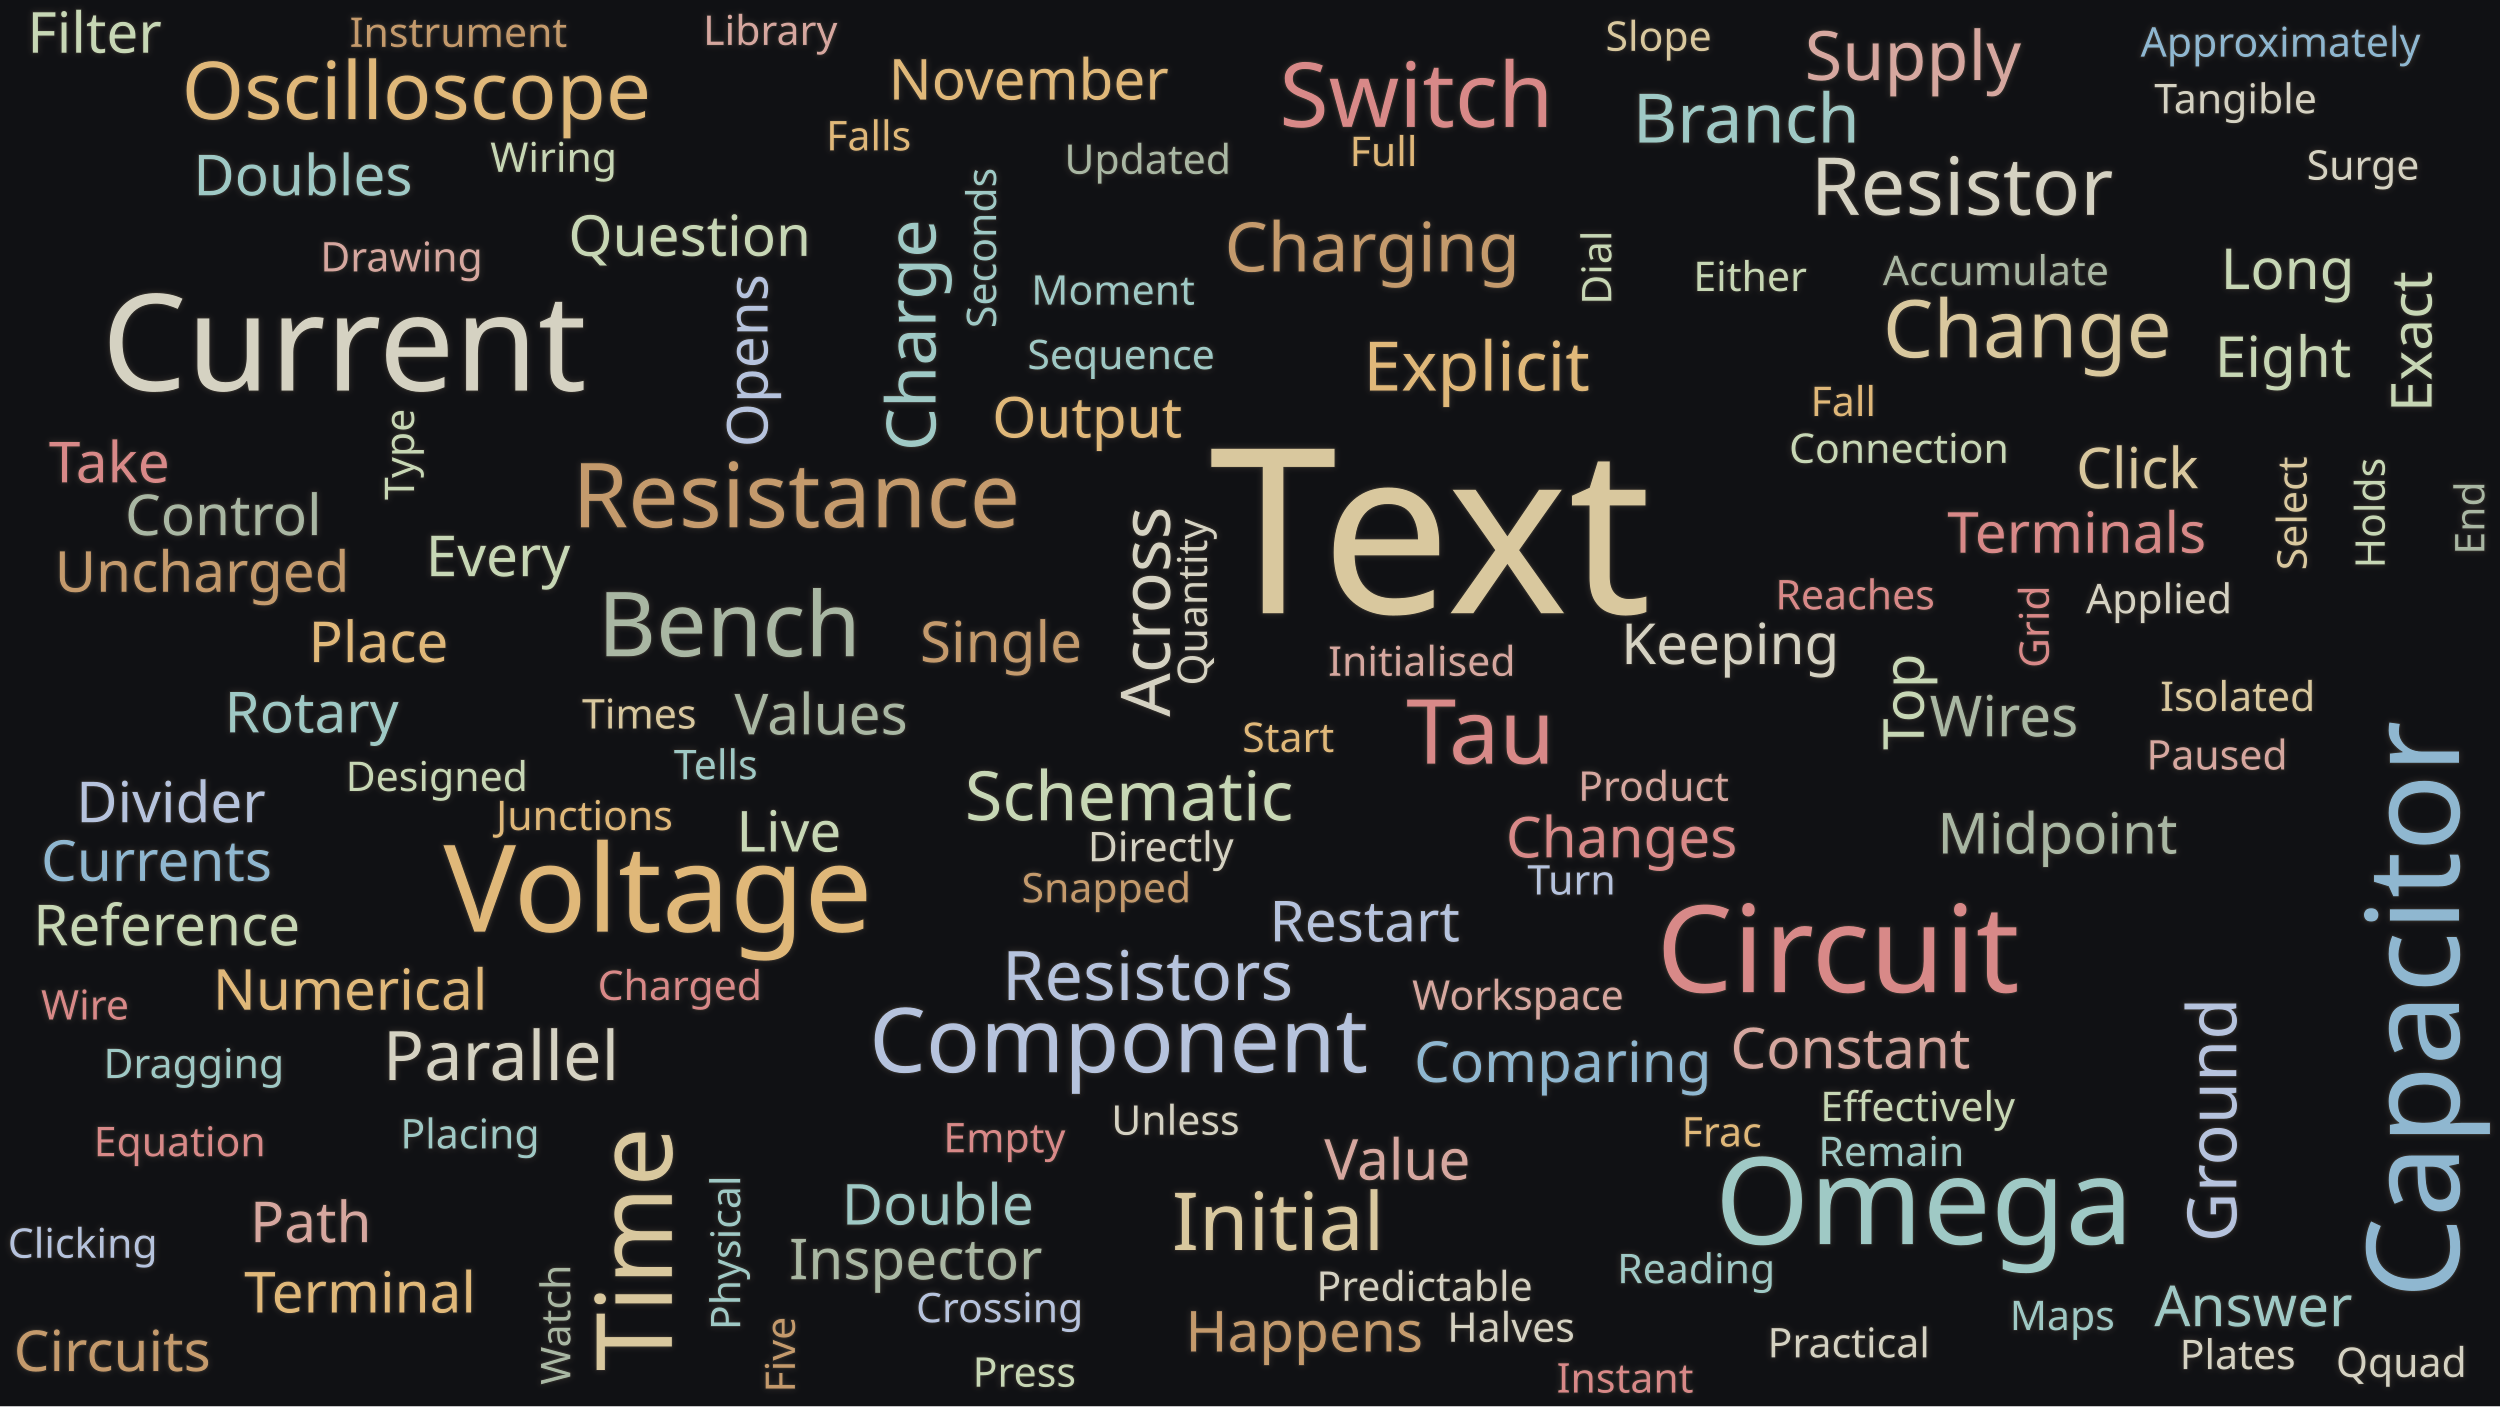
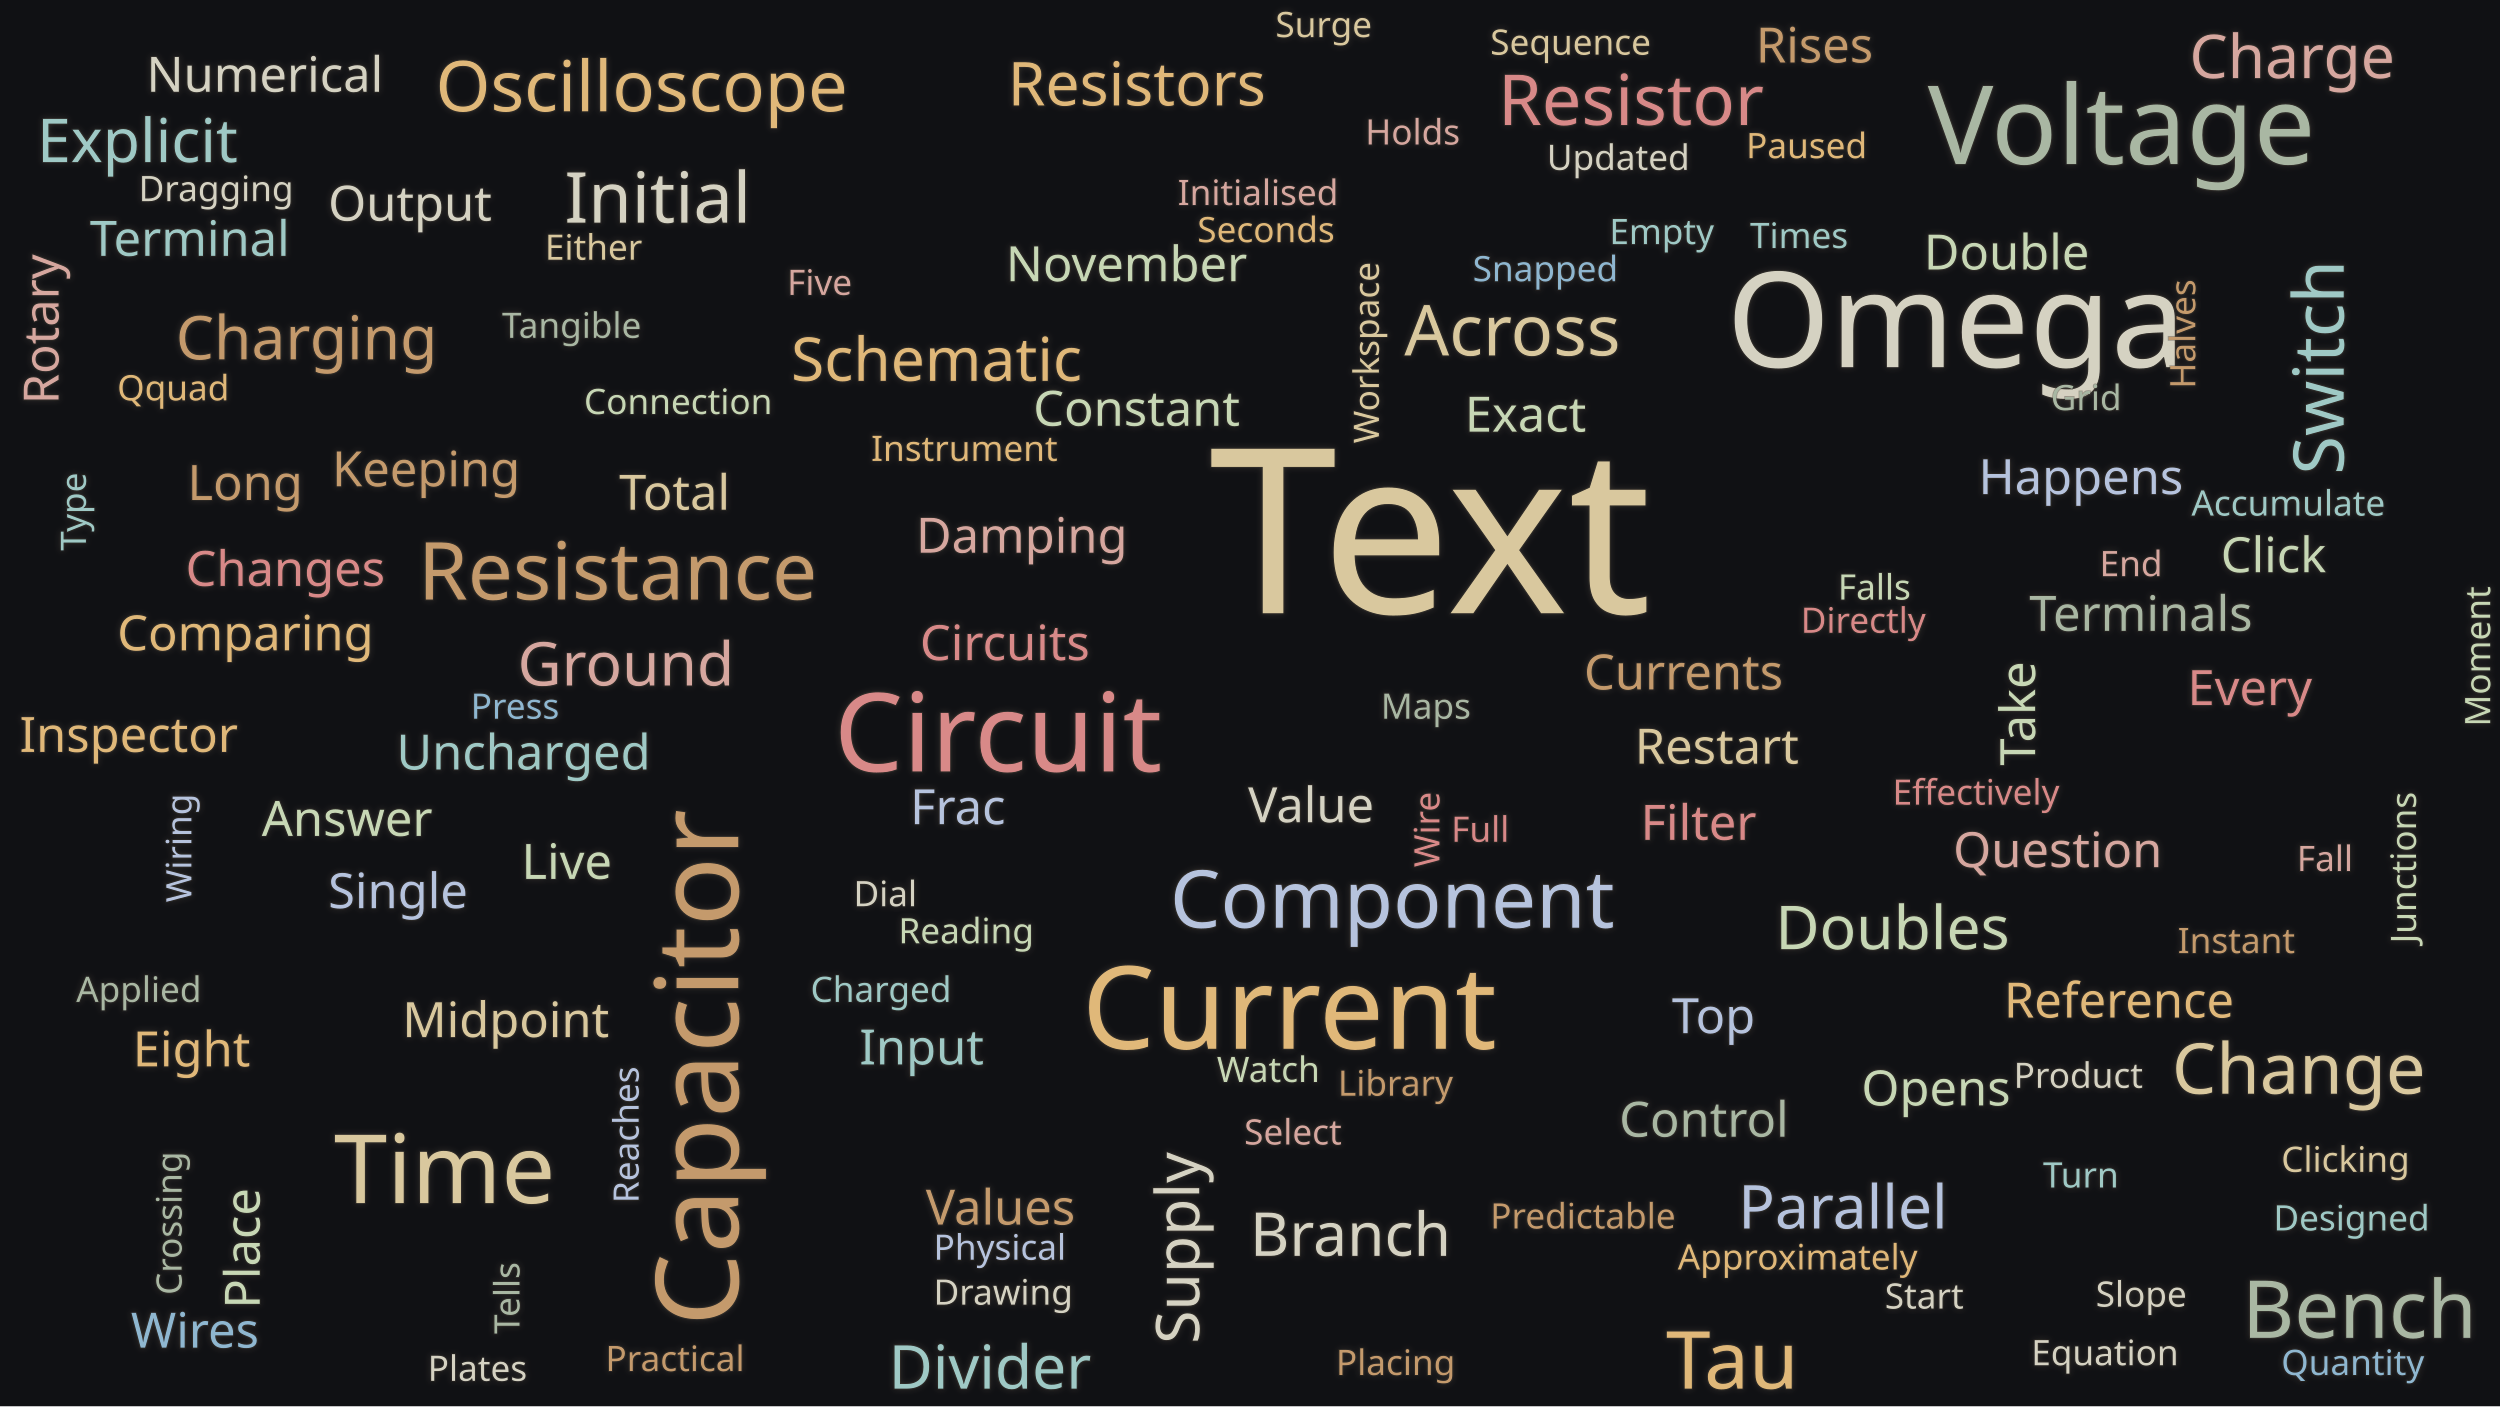
<svg xmlns="http://www.w3.org/2000/svg" role="img" aria-label="Circuit Bench: What Changes When You Change a Component?" width="1280" height="720">
  <defs>
    <filter id="wordGlow" x="-20%" y="-20%" width="140%" height="140%">
      <feDropShadow dx="0" dy="0" stdDeviation="1.6" flood-color="#d8c7a1" flood-opacity="0.18" />
    </filter>
  </defs>
  <style>text { filter: url(#wordGlow); paint-order: stroke fill; stroke: rgba(16,17,20,.34); stroke-width: .9px; }</style>
  <style>text{font-family:'Droid Sans Mono';font-weight:normal;font-style:normal;}</style>
  <rect width="100%" height="100%" style="fill:#101114" />
  <text transform="translate(619,314)" font-size="118" style="fill:#d9c89e">Text</text>
-   <text transform="translate(52,200)" font-size="69" style="fill:#d5d2c2">Current</text>
-   <text transform="translate(1259,665) rotate(-90)" font-size="66" style="fill:#8fb7d0">Capacitor</text>
-   <text transform="translate(848,508)" font-size="62" style="fill:#d88988">Circuit</text>
-   <text transform="translate(878,637)" font-size="62" style="fill:#9fc9c5">Omega</text>
-   <text transform="translate(227,477)" font-size="62" style="fill:#e0b879">Voltage</text>
-   <text transform="translate(344,702) rotate(-90)" font-size="54" style="fill:#d9c89e">Time</text>
-   <text transform="translate(720,391)" font-size="46" style="fill:#d88988">Tau</text>
-   <text transform="translate(306,336)" font-size="46" style="fill:#a9b7a3">Bench</text>
-   <text transform="translate(293,270)" font-size="46" style="fill:#c49a6c">Resistance</text>
-   <text transform="translate(445,549)" font-size="46" style="fill:#b6c3dd">Component</text>
-   <text transform="translate(655,65)" font-size="46" style="fill:#d88988">Switch</text>
-   <text transform="translate(927,110)" font-size="41" style="fill:#d5d2c2">Resistor</text>
-   <text transform="translate(600,640)" font-size="41" style="fill:#d9c89e">Initial</text>
-   <text transform="translate(964,183)" font-size="41" style="fill:#d9c89e">Change</text>
-   <text transform="translate(93,61)" font-size="41" style="fill:#e0b879">Oscilloscope</text>
-   <text transform="translate(479,231) rotate(-90)" font-size="35" style="fill:#9fc9c5">Charge</text>
-   <text transform="translate(924,41)" font-size="35" style="fill:#d6a79f">Supply</text>
-   <text transform="translate(1145,636) rotate(-90)" font-size="35" style="fill:#b6c3dd">Ground</text>
-   <text transform="translate(599,367) rotate(-90)" font-size="35" style="fill:#d5d2c2">Across</text>
-   <text transform="translate(627,139)" font-size="35" style="fill:#c49a6c">Charging</text>
-   <text transform="translate(494,420)" font-size="35" style="fill:#c7d7b5">Schematic</text>
-   <text transform="translate(698,200)" font-size="35" style="fill:#e0b879">Explicit</text>
-   <text transform="translate(836,73)" font-size="35" style="fill:#9fc9c5">Branch</text>
-   <text transform="translate(196,553)" font-size="35" style="fill:#d5d2c2">Parallel</text>
-   <text transform="translate(513,512)" font-size="35" style="fill:#b6c3dd">Resistors</text>
-   <text transform="translate(455,51)" font-size="29" style="fill:#e0b879">November</text>
-   <text transform="translate(1103,679)" font-size="29" style="fill:#9fc9c5">Answer</text>
-   <text transform="translate(291,131)" font-size="29" style="fill:#c7d7b5">Question</text>
-   <text transform="translate(377,436)" font-size="29" style="fill:#c7d7b5">Live</text>
-   <text transform="translate(886,547)" font-size="29" style="fill:#d6a79f">Constant</text>
-   <text transform="translate(607,692)" font-size="29" style="fill:#c49a6c">Happens</text>
-   <text transform="translate(431,627)" font-size="29" style="fill:#9fc9c5">Double</text>
-   <text transform="translate(771,439)" font-size="29" style="fill:#d88988">Changes</text>
-   <text transform="translate(393,229) rotate(-90)" font-size="29" style="fill:#b6c3dd">Opens</text>
-   <text transform="translate(1137,148)" font-size="29" style="fill:#c7d7b5">Long</text>
-   <text transform="translate(25,247)" font-size="29" style="fill:#d88988">Take</text>
-   <text transform="translate(17,484)" font-size="29" style="fill:#c7d7b5">Reference</text>
-   <text transform="translate(28,303)" font-size="29" style="fill:#c49a6c">Uncharged</text>
-   <text transform="translate(985,384) rotate(-90)" font-size="29" style="fill:#c7d7b5">Top</text>
-   <text transform="translate(125,672)" font-size="29" style="fill:#e0b879">Terminal</text>
-   <text transform="translate(115,375)" font-size="29" style="fill:#9fc9c5">Rotary</text>
-   <text transform="translate(650,482)" font-size="29" style="fill:#b6c3dd">Restart</text>
-   <text transform="translate(99,100)" font-size="29" style="fill:#9fc9c5">Doubles</text>
-   <text transform="translate(404,655)" font-size="29" style="fill:#a9b7a3">Inspector</text>
-   <text transform="translate(218,295)" font-size="29" style="fill:#c7d7b5">Every</text>
-   <text transform="translate(64,274)" font-size="29" style="fill:#a9b7a3">Control</text>
-   <text transform="translate(1063,250)" font-size="29" style="fill:#d9c89e">Click</text>
-   <text transform="translate(158,339)" font-size="29" style="fill:#e0b879">Place</text>
-   <text transform="translate(997,283)" font-size="29" style="fill:#d88988">Terminals</text>
-   <text transform="translate(988,377)" font-size="29" style="fill:#a9b7a3">Wires</text>
-   <text transform="translate(678,604)" font-size="29" style="fill:#d6a79f">Value</text>
-   <text transform="translate(1245,211) rotate(-90)" font-size="29" style="fill:#c7d7b5">Exact</text>
-   <text transform="translate(376,376)" font-size="29" style="fill:#a9b7a3">Values</text>
-   <text transform="translate(21,451)" font-size="29" style="fill:#8fb7d0">Currents</text>
-   <text transform="translate(830,340)" font-size="29" style="fill:#d5d2c2">Keeping</text>
-   <text transform="translate(1134,193)" font-size="29" style="fill:#c7d7b5">Eight</text>
-   <text transform="translate(7,702)" font-size="29" style="fill:#c49a6c">Circuits</text>
-   <text transform="translate(471,339)" font-size="29" style="fill:#c49a6c">Single</text>
-   <text transform="translate(128,636)" font-size="29" style="fill:#d6a79f">Path</text>
-   <text transform="translate(724,554)" font-size="29" style="fill:#8fb7d0">Comparing</text>
-   <text transform="translate(39,421)" font-size="29" style="fill:#b6c3dd">Divider</text>
-   <text transform="translate(992,437)" font-size="29" style="fill:#a9b7a3">Midpoint</text>
-   <text transform="translate(508,224)" font-size="29" style="fill:#e0b879">Output</text>
-   <text transform="translate(14,27)" font-size="29" style="fill:#c7d7b5">Filter</text>
-   <text transform="translate(109,517)" font-size="29" style="fill:#e0b879">Numerical</text>
-   <text transform="translate(545,89)" font-size="21" style="fill:#a9b7a3">Updated</text>
-   <text transform="translate(905,695)" font-size="21" style="fill:#d5d2c2">Practical</text>
-   <text transform="translate(48,592)" font-size="21" style="fill:#d88988">Equation</text>
-   <text transform="translate(345,399)" font-size="21" style="fill:#9fc9c5">Tells</text>
-   <text transform="translate(179,24)" font-size="21" style="fill:#c49a6c">Instrument</text>
-   <text transform="translate(808,410)" font-size="21" style="fill:#d6a79f">Product</text>
-   <text transform="translate(1103,58)" font-size="21" style="fill:#d5d2c2">Tangible</text>
-   <text transform="translate(1181,92)" font-size="21" style="fill:#d5d2c2">Surge</text>
-   <text transform="translate(483,590)" font-size="21" style="fill:#d88988">Empty</text>
-   <text transform="translate(292,709) rotate(-90)" font-size="21" style="fill:#a9b7a3">Watch</text>
-   <text transform="translate(927,213)" font-size="21" style="fill:#e0b879">Fall</text>
-   <text transform="translate(1116,701)" font-size="21" style="fill:#d5d2c2">Plates</text>
-   <text transform="translate(964,146)" font-size="21" style="fill:#a9b7a3">Accumulate</text>
-   <text transform="translate(822,26)" font-size="21" style="fill:#d9c89e">Slope</text>
-   <text transform="translate(528,156)" font-size="21" style="fill:#9fc9c5">Moment</text>
-   <text transform="translate(177,405)" font-size="21" style="fill:#c7d7b5">Designed</text>
-   <text transform="translate(1099,394)" font-size="21" style="fill:#d6a79f">Paused</text>
-   <text transform="translate(680,346)" font-size="21" style="fill:#d6a79f">Initialised</text>
-   <text transform="translate(797,713)" font-size="21" style="fill:#d88988">Instant</text>
-   <text transform="translate(1068,314)" font-size="21" style="fill:#d5d2c2">Applied</text>
-   <text transform="translate(1221,291) rotate(-90)" font-size="21" style="fill:#c7d7b5">Holds</text>
-   <text transform="translate(205,588)" font-size="21" style="fill:#9fc9c5">Placing</text>
-   <text transform="translate(691,85)" font-size="21" style="fill:#e0b879">Full</text>
-   <text transform="translate(164,139)" font-size="21" style="fill:#d6a79f">Drawing</text>
-   <text transform="translate(1196,705)" font-size="21" style="fill:#d5d2c2">Qquad</text>
-   <text transform="translate(861,587)" font-size="21" style="fill:#e0b879">Frac</text>
-   <text transform="translate(298,373)" font-size="21" style="fill:#d9c89e">Times</text>
-   <text transform="translate(909,312)" font-size="21" style="fill:#d88988">Reaches</text>
-   <text transform="translate(1096,29)" font-size="21" style="fill:#8fb7d0">Approximately</text>
-   <text transform="translate(423,77)" font-size="21" style="fill:#e0b879">Falls</text>
-   <text transform="translate(407,713) rotate(-90)" font-size="21" style="fill:#c49a6c">Five</text>
-   <text transform="translate(510,168) rotate(-90)" font-size="21" style="fill:#9fc9c5">Seconds</text>
-   <text transform="translate(932,574)" font-size="21" style="fill:#c7d7b5">Effectively</text>
-   <text transform="translate(306,512)" font-size="21" style="fill:#d88988">Charged</text>
-   <text transform="translate(1181,292) rotate(-90)" font-size="21" style="fill:#d9c89e">Select</text>
-   <text transform="translate(782,458)" font-size="21" style="fill:#b6c3dd">Turn</text>
-   <text transform="translate(825,156) rotate(-90)" font-size="21" style="fill:#c7d7b5">Dial</text>
-   <text transform="translate(212,256) rotate(-90)" font-size="21" style="fill:#c7d7b5">Type</text>
-   <text transform="translate(498,710)" font-size="21" style="fill:#c7d7b5">Press</text>
-   <text transform="translate(741,687)" font-size="21" style="fill:#d5d2c2">Halves</text>
-   <text transform="translate(828,657)" font-size="21" style="fill:#9fc9c5">Reading</text>
-   <text transform="translate(723,517)" font-size="21" style="fill:#d6a79f">Workspace</text>
-   <text transform="translate(1029,681)" font-size="21" style="fill:#9fc9c5">Maps</text>
-   <text transform="translate(557,441)" font-size="21" style="fill:#d5d2c2">Directly</text>
-   <text transform="translate(379,681) rotate(-90)" font-size="21" style="fill:#9fc9c5">Physical</text>
-   <text transform="translate(618,351) rotate(-90)" font-size="21" style="fill:#d5d2c2">Quantity</text>
-   <text transform="translate(916,237)" font-size="21" style="fill:#c7d7b5">Connection</text>
-   <text transform="translate(674,666)" font-size="21" style="fill:#d5d2c2">Predictable</text>
-   <text transform="translate(251,88)" font-size="21" style="fill:#c7d7b5">Wiring</text>
-   <text transform="translate(254,425)" font-size="21" style="fill:#e0b879">Junctions</text>
-   <text transform="translate(360,23)" font-size="21" style="fill:#d6a79f">Library</text>
-   <text transform="translate(523,462)" font-size="21" style="fill:#c49a6c">Snapped</text>
-   <text transform="translate(1049,342) rotate(-90)" font-size="21" style="fill:#d88988">Grid</text>
-   <text transform="translate(21,522)" font-size="21" style="fill:#d88988">Wire</text>
-   <text transform="translate(867,149)" font-size="21" style="fill:#c7d7b5">Either</text>
-   <text transform="translate(4,644)" font-size="21" style="fill:#b6c3dd">Clicking</text>
-   <text transform="translate(636,385)" font-size="21" style="fill:#e0b879">Start</text>
-   <text transform="translate(1272,284) rotate(-90)" font-size="21" style="fill:#a9b7a3">End</text>
-   <text transform="translate(526,189)" font-size="21" style="fill:#9fc9c5">Sequence</text>
-   <text transform="translate(53,552)" font-size="21" style="fill:#9fc9c5">Dragging</text>
-   <text transform="translate(469,677)" font-size="21" style="fill:#b6c3dd">Crossing</text>
-   <text transform="translate(931,597)" font-size="21" style="fill:#9fc9c5">Remain</text>
-   <text transform="translate(1106,364)" font-size="21" style="fill:#d9c89e">Isolated</text>
-   <text transform="translate(569,581)" font-size="21" style="fill:#d5d2c2">Unless</text>
+   <text transform="translate(884,188)" font-size="68" style="fill:#d5d2c2">Omega</text>
+   <text transform="translate(378,679) rotate(-90)" font-size="59" style="fill:#c49a6c">Capacitor</text>
+   <text transform="translate(554,537)" font-size="59" style="fill:#e0b879">Current</text>
+   <text transform="translate(427,395)" font-size="56" style="fill:#d88988">Circuit</text>
+   <text transform="translate(987,84)" font-size="56" style="fill:#a9b7a3">Voltage</text>
+   <text transform="translate(171,616)" font-size="49" style="fill:#d9c89e">Time</text>
+   <text transform="translate(853,711)" font-size="41" style="fill:#e0b879">Tau</text>
+   <text transform="translate(1148,685)" font-size="41" style="fill:#a9b7a3">Bench</text>
+   <text transform="translate(214,307)" font-size="41" style="fill:#c49a6c">Resistance</text>
+   <text transform="translate(599,475)" font-size="41" style="fill:#b6c3dd">Component</text>
+   <text transform="translate(767,64)" font-size="36" style="fill:#d88988">Resistor</text>
+   <text transform="translate(289,114)" font-size="36" style="fill:#d5d2c2">Initial</text>
+   <text transform="translate(1112,560)" font-size="36" style="fill:#d9c89e">Change</text>
+   <text transform="translate(719,182)" font-size="36" style="fill:#d9c89e">Across</text>
+   <text transform="translate(223,57)" font-size="36" style="fill:#e0b879">Oscilloscope</text>
+   <text transform="translate(1200,243) rotate(-90)" font-size="36" style="fill:#9fc9c5">Switch</text>
+   <text transform="translate(1121,40)" font-size="31" style="fill:#d6a79f">Charge</text>
+   <text transform="translate(614,688) rotate(-90)" font-size="31" style="fill:#d5d2c2">Supply</text>
+   <text transform="translate(265,351)" font-size="31" style="fill:#d6a79f">Ground</text>
+   <text transform="translate(90,184)" font-size="31" style="fill:#c49a6c">Charging</text>
+   <text transform="translate(909,486)" font-size="31" style="fill:#c7d7b5">Doubles</text>
+   <text transform="translate(405,195)" font-size="31" style="fill:#e0b879">Schematic</text>
+   <text transform="translate(19,83)" font-size="31" style="fill:#9fc9c5">Explicit</text>
+   <text transform="translate(640,643)" font-size="31" style="fill:#d5d2c2">Branch</text>
+   <text transform="translate(890,629)" font-size="31" style="fill:#b6c3dd">Parallel</text>
+   <text transform="translate(516,54)" font-size="31" style="fill:#e0b879">Resistors</text>
+   <text transform="translate(455,711)" font-size="31" style="fill:#9fc9c5">Divider</text>
+   <text transform="translate(515,144)" font-size="25" style="fill:#c7d7b5">November</text>
+   <text transform="translate(134,428)" font-size="25" style="fill:#c7d7b5">Answer</text>
+   <text transform="translate(1000,444)" font-size="25" style="fill:#d6a79f">Question</text>
+   <text transform="translate(267,450)" font-size="25" style="fill:#c7d7b5">Live</text>
+   <text transform="translate(529,218)" font-size="25" style="fill:#c7d7b5">Constant</text>
+   <text transform="translate(1013,253)" font-size="25" style="fill:#b6c3dd">Happens</text>
+   <text transform="translate(985,138)" font-size="25" style="fill:#c7d7b5">Double</text>
+   <text transform="translate(95,300)" font-size="25" style="fill:#d88988">Changes</text>
+   <text transform="translate(953,566)" font-size="25" style="fill:#c7d7b5">Opens</text>
+   <text transform="translate(96,256)" font-size="25" style="fill:#c49a6c">Long</text>
+   <text transform="translate(1042,392) rotate(-90)" font-size="25" style="fill:#c7d7b5">Take</text>
+   <text transform="translate(1026,521)" font-size="25" style="fill:#e0b879">Reference</text>
+   <text transform="translate(203,394)" font-size="25" style="fill:#9fc9c5">Uncharged</text>
+   <text transform="translate(856,529)" font-size="25" style="fill:#b6c3dd">Top</text>
+   <text transform="translate(46,131)" font-size="25" style="fill:#9fc9c5">Terminal</text>
+   <text transform="translate(466,422)" font-size="25" style="fill:#b6c3dd">Frac</text>
+   <text transform="translate(30,207) rotate(-90)" font-size="25" style="fill:#d6a79f">Rotary</text>
+   <text transform="translate(837,391)" font-size="25" style="fill:#d9c89e">Restart</text>
+   <text transform="translate(10,385)" font-size="25" style="fill:#e0b879">Inspector</text>
+   <text transform="translate(1120,361)" font-size="25" style="fill:#d88988">Every</text>
+   <text transform="translate(829,582)" font-size="25" style="fill:#a9b7a3">Control</text>
+   <text transform="translate(1137,293)" font-size="25" style="fill:#c7d7b5">Click</text>
+   <text transform="translate(133,670) rotate(-90)" font-size="25" style="fill:#c7d7b5">Place</text>
+   <text transform="translate(1039,323)" font-size="25" style="fill:#a9b7a3">Terminals</text>
+   <text transform="translate(67,690)" font-size="25" style="fill:#8fb7d0">Wires</text>
+   <text transform="translate(639,421)" font-size="25" style="fill:#d5d2c2">Value</text>
+   <text transform="translate(750,221)" font-size="25" style="fill:#c7d7b5">Exact</text>
+   <text transform="translate(474,627)" font-size="25" style="fill:#c49a6c">Values</text>
+   <text transform="translate(811,353)" font-size="25" style="fill:#c49a6c">Currents</text>
+   <text transform="translate(170,249)" font-size="25" style="fill:#c49a6c">Keeping</text>
+   <text transform="translate(68,546)" font-size="25" style="fill:#e0b879">Eight</text>
+   <text transform="translate(471,338)" font-size="25" style="fill:#d88988">Circuits</text>
+   <text transform="translate(168,465)" font-size="25" style="fill:#b6c3dd">Single</text>
+   <text transform="translate(317,261)" font-size="25" style="fill:#d9c89e">Total</text>
+   <text transform="translate(60,333)" font-size="25" style="fill:#e0b879">Comparing</text>
+   <text transform="translate(206,531)" font-size="25" style="fill:#d9c89e">Midpoint</text>
+   <text transform="translate(168,113)" font-size="25" style="fill:#d5d2c2">Output</text>
+   <text transform="translate(840,430)" font-size="25" style="fill:#d88988">Filter</text>
+   <text transform="translate(440,545)" font-size="25" style="fill:#9fc9c5">Input</text>
+   <text transform="translate(899,32)" font-size="25" style="fill:#c49a6c">Rises</text>
+   <text transform="translate(469,283)" font-size="25" style="fill:#d6a79f">Damping</text>
+   <text transform="translate(75,47)" font-size="25" style="fill:#d5d2c2">Numerical</text>
+   <text transform="translate(792,87)" font-size="18" style="fill:#d5d2c2">Updated</text>
+   <text transform="translate(310,702)" font-size="18" style="fill:#c49a6c">Practical</text>
+   <text transform="translate(1040,699)" font-size="18" style="fill:#d5d2c2">Equation</text>
+   <text transform="translate(266,683) rotate(-90)" font-size="18" style="fill:#a9b7a3">Tells</text>
+   <text transform="translate(446,236)" font-size="18" style="fill:#e0b879">Instrument</text>
+   <text transform="translate(1031,557)" font-size="18" style="fill:#d5d2c2">Product</text>
+   <text transform="translate(257,173)" font-size="18" style="fill:#a9b7a3">Tangible</text>
+   <text transform="translate(653,19)" font-size="18" style="fill:#d9c89e">Surge</text>
+   <text transform="translate(824,125)" font-size="18" style="fill:#9fc9c5">Empty</text>
+   <text transform="translate(623,554)" font-size="18" style="fill:#c7d7b5">Watch</text>
+   <text transform="translate(1176,446)" font-size="18" style="fill:#d6a79f">Fall</text>
+   <text transform="translate(219,707)" font-size="18" style="fill:#d5d2c2">Plates</text>
+   <text transform="translate(1122,264)" font-size="18" style="fill:#9fc9c5">Accumulate</text>
+   <text transform="translate(1073,669)" font-size="18" style="fill:#d5d2c2">Slope</text>
+   <text transform="translate(1275,372) rotate(-90)" font-size="18" style="fill:#c7d7b5">Moment</text>
+   <text transform="translate(1164,630)" font-size="18" style="fill:#9fc9c5">Designed</text>
+   <text transform="translate(894,81)" font-size="18" style="fill:#e0b879">Paused</text>
+   <text transform="translate(603,105)" font-size="18" style="fill:#d6a79f">Initialised</text>
+   <text transform="translate(1115,488)" font-size="18" style="fill:#c49a6c">Instant</text>
+   <text transform="translate(39,513)" font-size="18" style="fill:#a9b7a3">Applied</text>
+   <text transform="translate(699,74)" font-size="18" style="fill:#d6a79f">Holds</text>
+   <text transform="translate(684,704)" font-size="18" style="fill:#c49a6c">Placing</text>
+   <text transform="translate(743,431)" font-size="18" style="fill:#d88988">Full</text>
+   <text transform="translate(478,668)" font-size="18" style="fill:#d5d2c2">Drawing</text>
+   <text transform="translate(60,205)" font-size="18" style="fill:#e0b879">Qquad</text>
+   <text transform="translate(896,127)" font-size="18" style="fill:#9fc9c5">Times</text>
+   <text transform="translate(327,616) rotate(-90)" font-size="18" style="fill:#b6c3dd">Reaches</text>
+   <text transform="translate(859,650)" font-size="18" style="fill:#e0b879">Approximately</text>
+   <text transform="translate(941,307)" font-size="18" style="fill:#c7d7b5">Falls</text>
+   <text transform="translate(403,151)" font-size="18" style="fill:#d6a79f">Five</text>
+   <text transform="translate(613,124)" font-size="18" style="fill:#e0b879">Seconds</text>
+   <text transform="translate(969,412)" font-size="18" style="fill:#d88988">Effectively</text>
+   <text transform="translate(415,513)" font-size="18" style="fill:#9fc9c5">Charged</text>
+   <text transform="translate(637,586)" font-size="18" style="fill:#d6a79f">Select</text>
+   <text transform="translate(1046,608)" font-size="18" style="fill:#9fc9c5">Turn</text>
+   <text transform="translate(437,464)" font-size="18" style="fill:#d5d2c2">Dial</text>
+   <text transform="translate(44,282) rotate(-90)" font-size="18" style="fill:#9fc9c5">Type</text>
+   <text transform="translate(241,368)" font-size="18" style="fill:#8fb7d0">Press</text>
+   <text transform="translate(1124,199) rotate(-90)" font-size="18" style="fill:#c49a6c">Halves</text>
+   <text transform="translate(460,483)" font-size="18" style="fill:#c7d7b5">Reading</text>
+   <text transform="translate(706,227) rotate(-90)" font-size="18" style="fill:#d9c89e">Workspace</text>
+   <text transform="translate(707,368)" font-size="18" style="fill:#a9b7a3">Maps</text>
+   <text transform="translate(922,324)" font-size="18" style="fill:#d88988">Directly</text>
+   <text transform="translate(478,645)" font-size="18" style="fill:#b6c3dd">Physical</text>
+   <text transform="translate(1168,704)" font-size="18" style="fill:#8fb7d0">Quantity</text>
+   <text transform="translate(299,212)" font-size="18" style="fill:#c7d7b5">Connection</text>
+   <text transform="translate(763,629)" font-size="18" style="fill:#c49a6c">Predictable</text>
+   <text transform="translate(98,462) rotate(-90)" font-size="18" style="fill:#b6c3dd">Wiring</text>
+   <text transform="translate(1237,483) rotate(-90)" font-size="18" style="fill:#c7d7b5">Junctions</text>
+   <text transform="translate(685,561)" font-size="18" style="fill:#c49a6c">Library</text>
+   <text transform="translate(754,144)" font-size="18" style="fill:#8fb7d0">Snapped</text>
+   <text transform="translate(1050,210)" font-size="18" style="fill:#a9b7a3">Grid</text>
+   <text transform="translate(737,444) rotate(-90)" font-size="18" style="fill:#d88988">Wire</text>
+   <text transform="translate(279,133)" font-size="18" style="fill:#d9c89e">Either</text>
+   <text transform="translate(1168,600)" font-size="18" style="fill:#d9c89e">Clicking</text>
+   <text transform="translate(965,670)" font-size="18" style="fill:#d5d2c2">Start</text>
+   <text transform="translate(1075,295)" font-size="18" style="fill:#d6a79f">End</text>
+   <text transform="translate(763,28)" font-size="18" style="fill:#d9c89e">Sequence</text>
+   <text transform="translate(71,103)" font-size="18" style="fill:#d5d2c2">Dragging</text>
+   <text transform="translate(93,663) rotate(-90)" font-size="18" style="fill:#a9b7a3">Crossing</text>
</svg>
